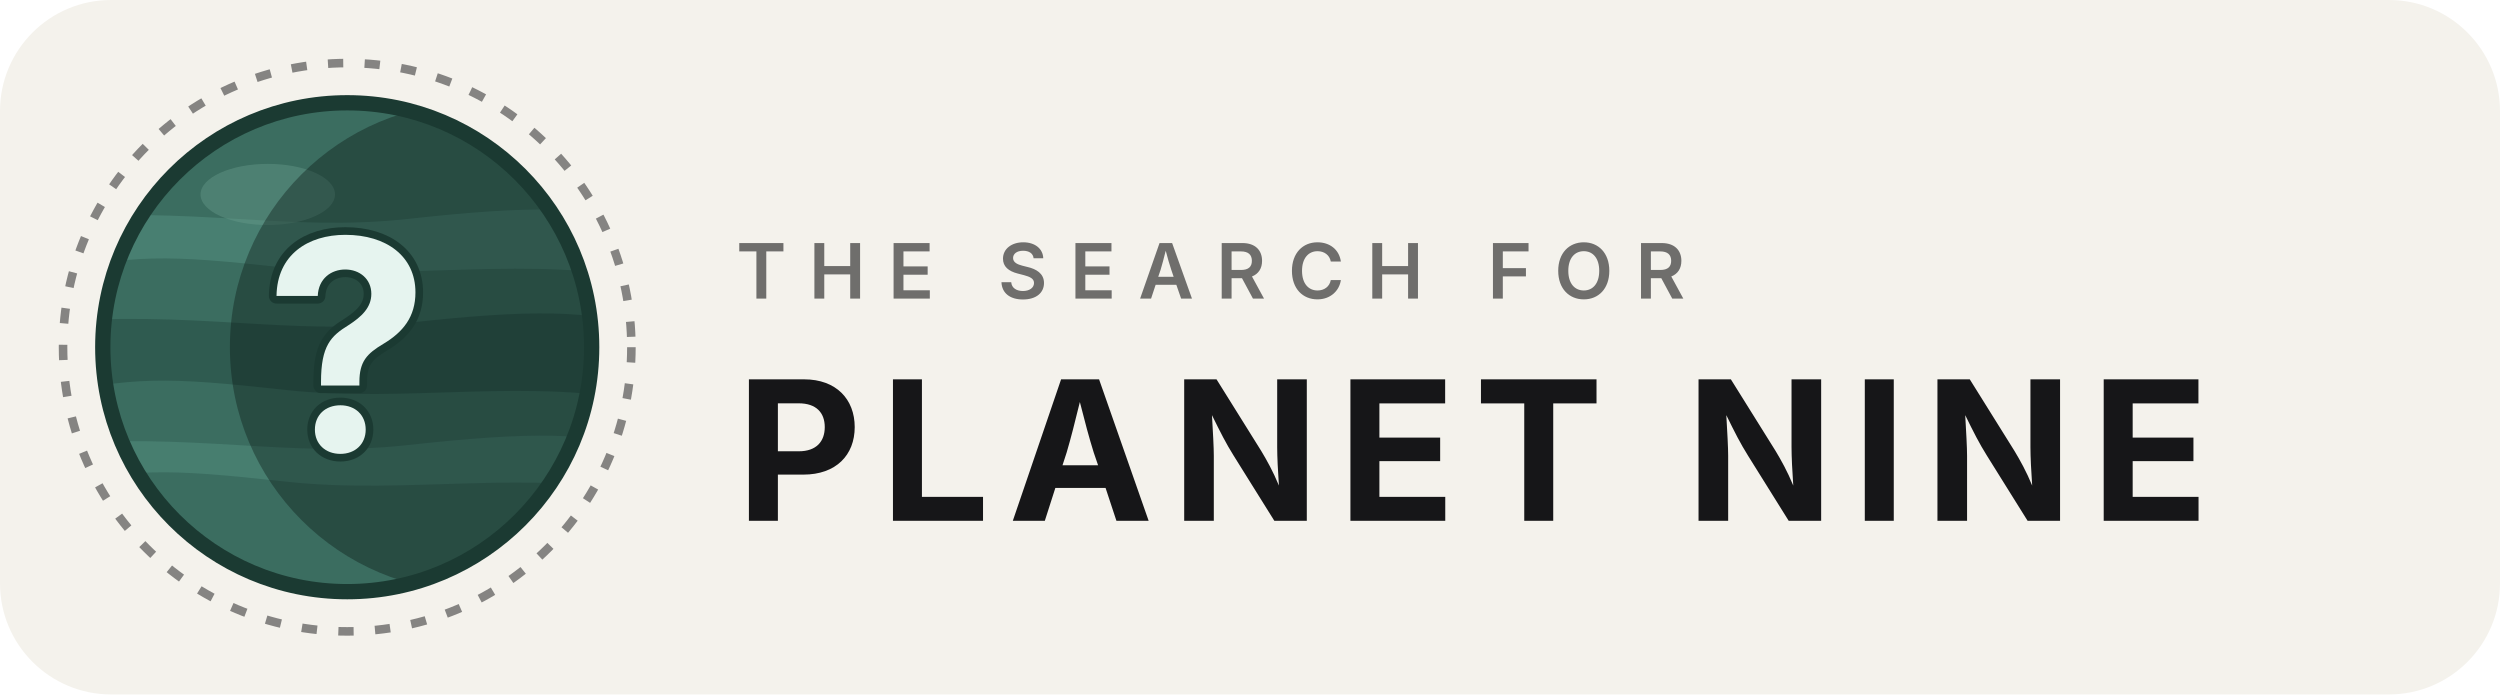
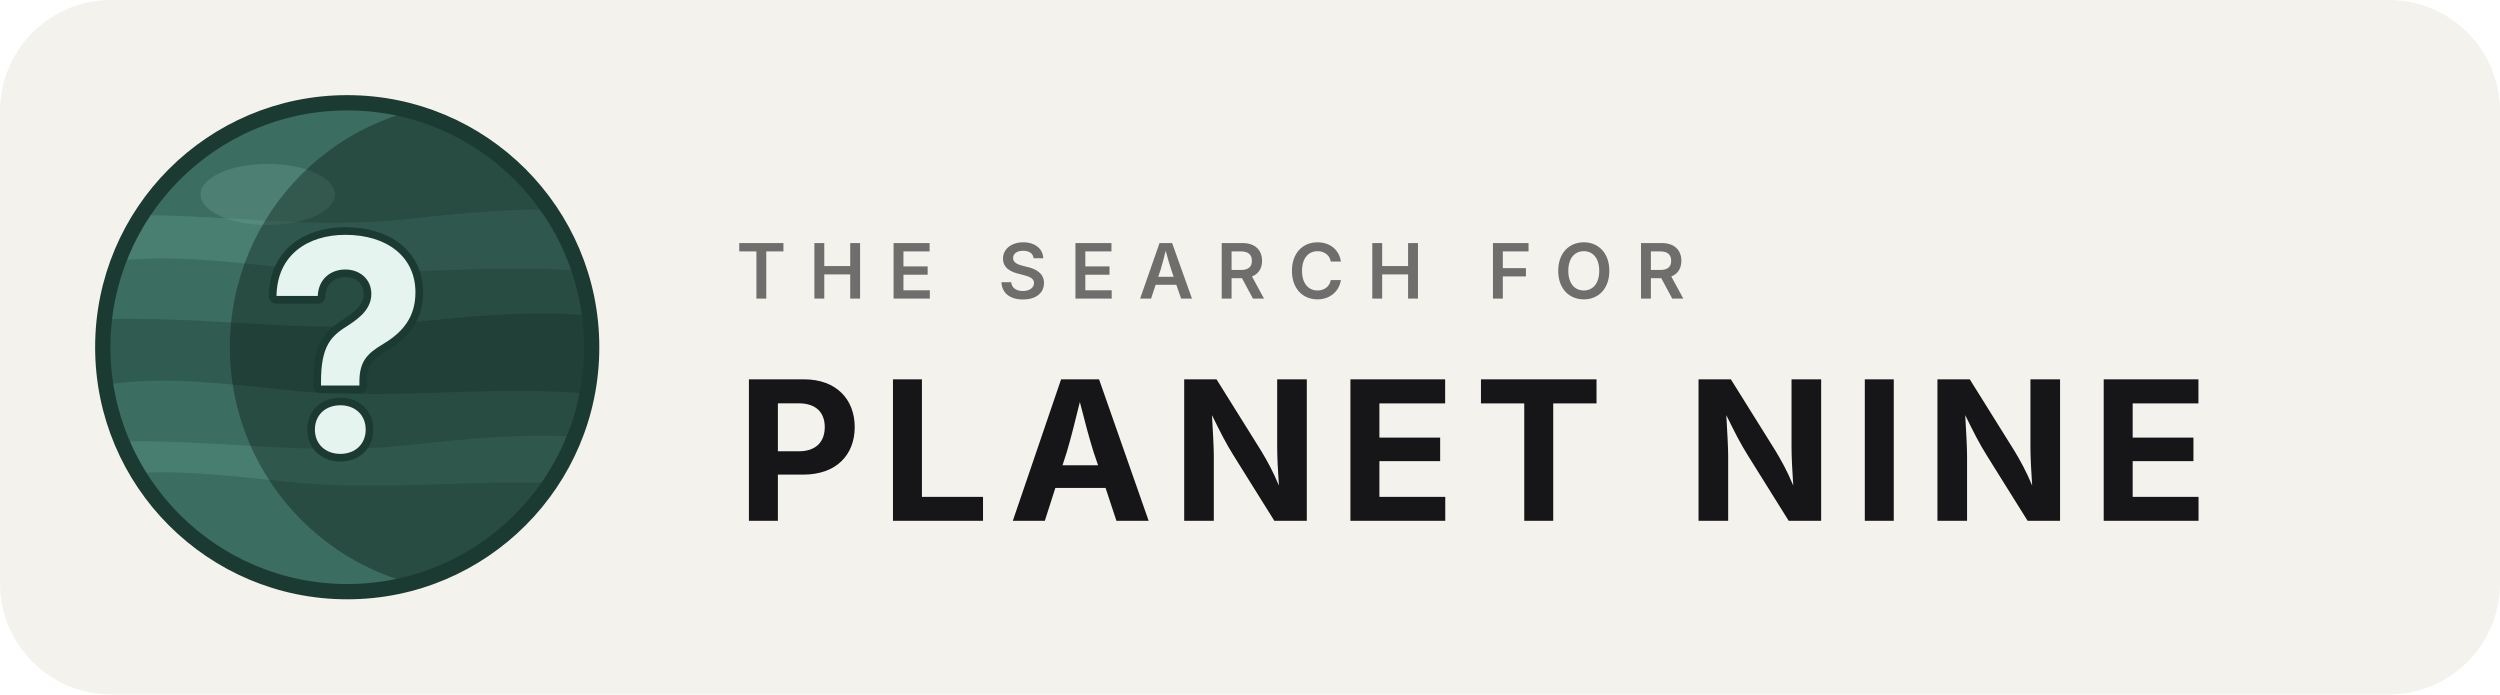
<svg xmlns="http://www.w3.org/2000/svg" viewBox="0 0 360 100" width="720" height="200" role="img" aria-label="The search for Planet Nine" style="color:#161618">
  <rect width="360" height="100" rx="16" fill="#f4f2ec" />
  <defs>
    <clipPath id="ab-c">
      <circle cx="50" cy="50" r="40" />
    </clipPath>
  </defs>
  <g transform="translate(50 50) scale(0.88) translate(-50 -50)">
    <g clip-path="url(#ab-c)">
      <circle cx="50" cy="50" r="40" fill="#3b6d60" />
      <path d="M0,29 C25,26.8 40,31.2 60,29 S90,26.8 100,30.1 L100,39.2 C80,34.8 60,39.2 40,37 S15,34.8 0,38.1 Z" fill="#487f71" opacity="1" />
      <path d="M0,46 C25,43.8 40,48.2 60,46 S90,43.8 100,47.1 L100,59.2 C80,54.8 60,59.2 40,57 S15,54.8 0,58.1 Z" fill="#2f5b50" opacity="1" />
      <path d="M0,66 C25,63.8 40,68.2 60,66 S90,63.8 100,67.1 L100,74.2 C80,69.8 60,74.2 40,72 S15,69.8 0,73.1 Z" fill="#487f71" opacity="0.9" />
      <ellipse cx="37" cy="25" rx="11" ry="5" fill="#6a9d8d" opacity="0.4" />
      <circle cx="70.8" cy="50" r="40" fill="#06100e" opacity="0.36" />
    </g>
    <circle cx="50" cy="50" r="40" fill="none" stroke="#1b3a32" stroke-width="2.5" />
    <text x="50" y="67" text-anchor="middle" font-family="ui-sans-serif, -apple-system, 'SF Pro Text', 'Segoe UI', Inter, system-ui, sans-serif" font-size="48" font-weight="700" fill="#e6f4ef" stroke="#1b3a32" stroke-width="2.5" stroke-linejoin="round" paint-order="stroke">?</text>
-     <circle cx="50" cy="50" r="46.5" fill="none" stroke="currentColor" stroke-opacity="0.5" stroke-width="1.4" stroke-dasharray="2.5 3.5" />
  </g>
  <text x="106" y="43" font-family="ui-sans-serif, -apple-system, 'SF Pro Text', 'Segoe UI', Inter, system-ui, sans-serif" font-size="11" font-weight="600" letter-spacing="3.2" fill="currentColor" opacity="0.6">THE SEARCH FOR</text>
  <text x="106" y="75" font-family="ui-sans-serif, -apple-system, 'SF Pro Text', 'Segoe UI', Inter, system-ui, sans-serif" font-size="28" font-weight="700" letter-spacing="2.6" fill="currentColor">PLANET NINE</text>
</svg>
